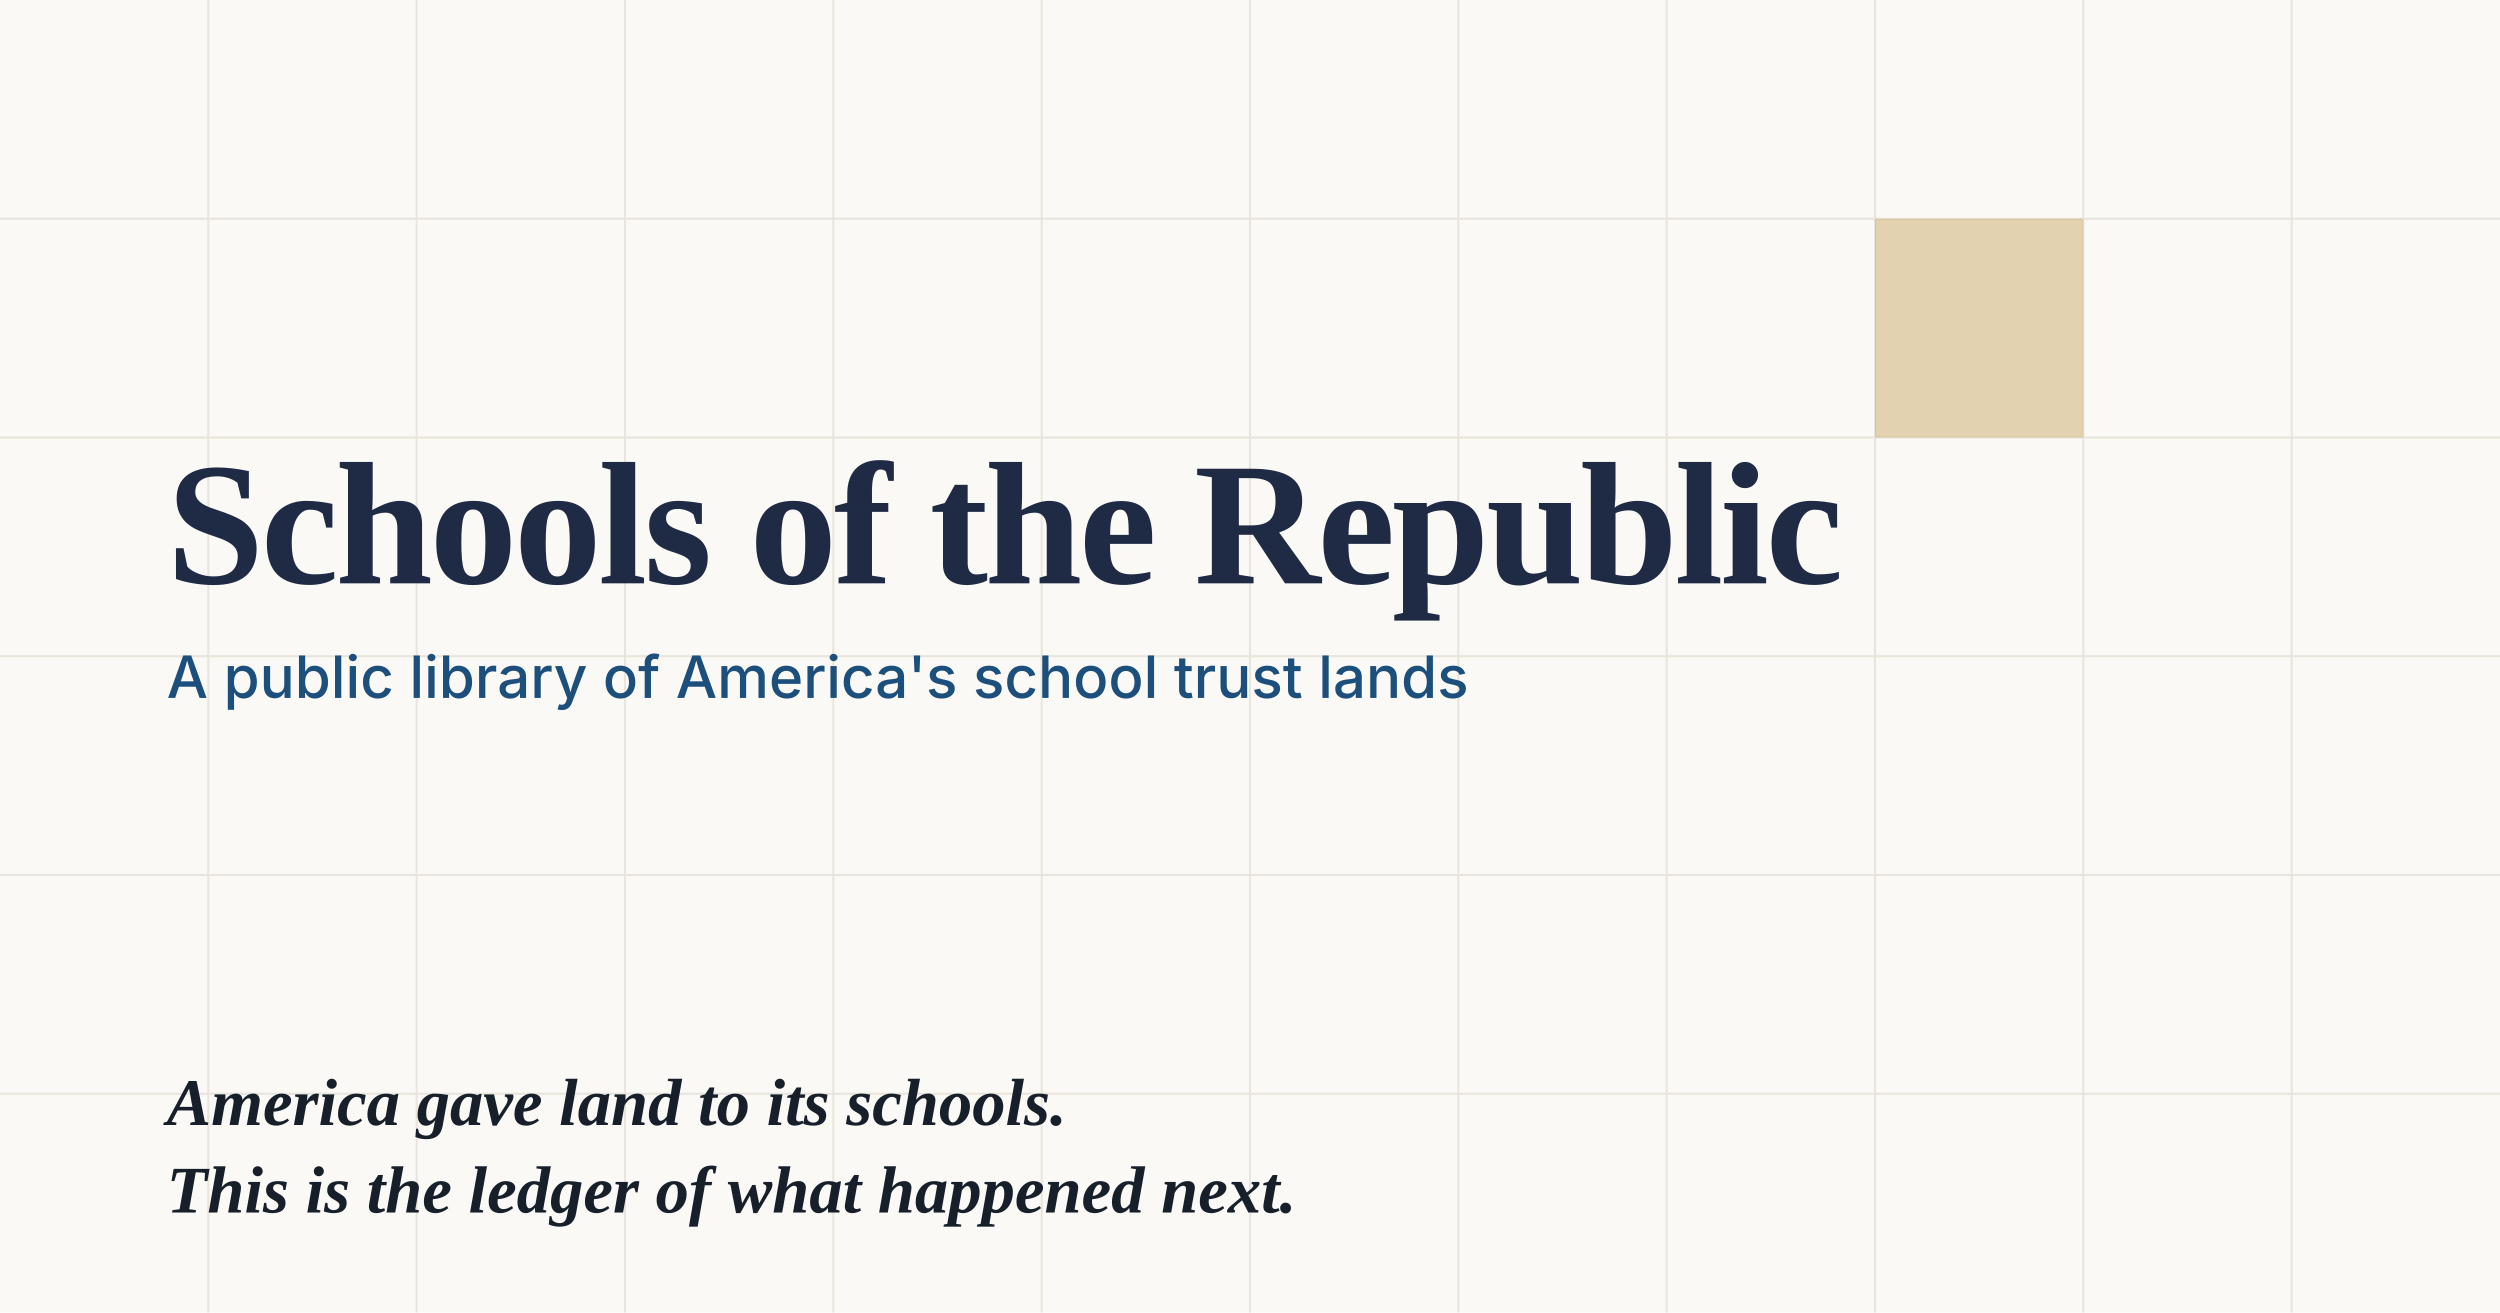
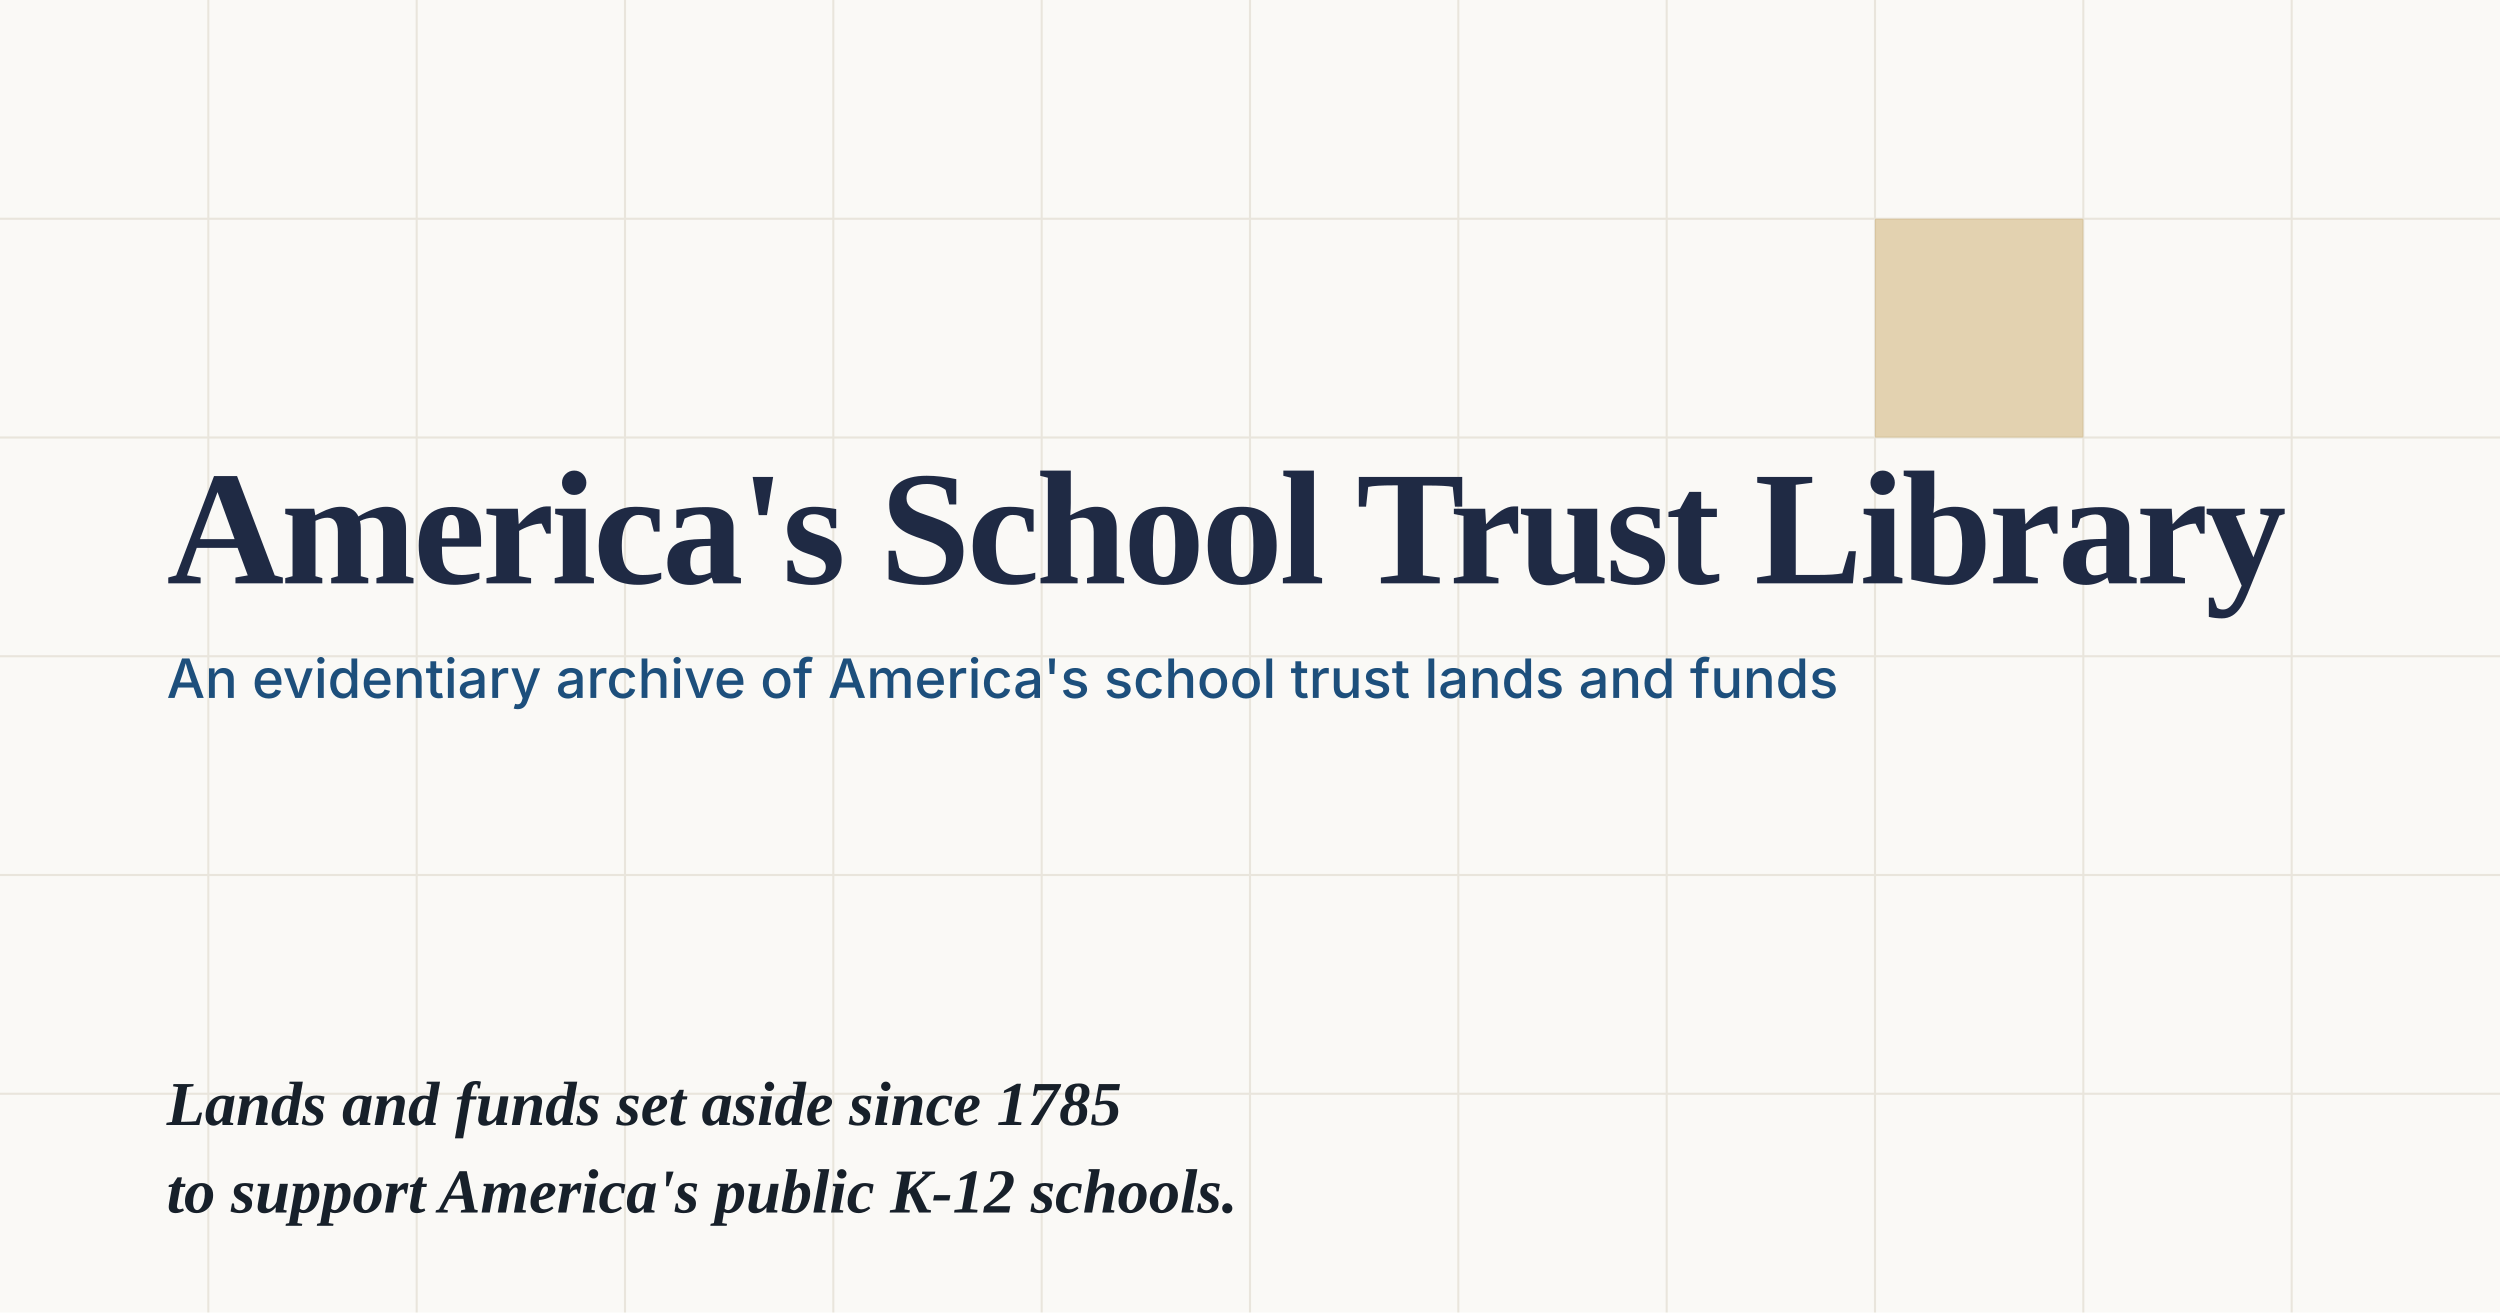
<svg xmlns="http://www.w3.org/2000/svg" viewBox="0 0 1200 630">
  <rect width="1200" height="630" fill="#FAF9F6" />
  <g fill="none" stroke="#D8D1C2" stroke-width="1" opacity="0.5">
    <line x1="100" y1="0" x2="100" y2="630" />
    <line x1="200" y1="0" x2="200" y2="630" />
    <line x1="300" y1="0" x2="300" y2="630" />
    <line x1="400" y1="0" x2="400" y2="630" />
    <line x1="500" y1="0" x2="500" y2="630" />
    <line x1="600" y1="0" x2="600" y2="630" />
    <line x1="700" y1="0" x2="700" y2="630" />
    <line x1="800" y1="0" x2="800" y2="630" />
    <line x1="900" y1="0" x2="900" y2="630" />
    <line x1="1000" y1="0" x2="1000" y2="630" />
    <line x1="1100" y1="0" x2="1100" y2="630" />
    <line x1="0" y1="105" x2="1200" y2="105" />
    <line x1="0" y1="210" x2="1200" y2="210" />
    <line x1="0" y1="315" x2="1200" y2="315" />
    <line x1="0" y1="420" x2="1200" y2="420" />
    <line x1="0" y1="525" x2="1200" y2="525" />
  </g>
  <rect x="900" y="105" width="100" height="105" fill="#B88A2E" opacity="0.35" />
-   <text x="80" y="280" font-family="Source Serif 4, Georgia, serif" font-weight="900" font-size="84" fill="#1F2A44" letter-spacing="-1.5">Schools of the Republic</text>
-   <text x="80" y="335" font-family="Inter, sans-serif" font-weight="500" font-size="28" fill="#1D4F7C">A public library of America's school trust lands</text>
-   <text x="80" y="540" font-family="Source Serif 4, Georgia, serif" font-style="italic" font-weight="600" font-size="32" fill="#17202A">America gave land to its schools.</text>
-   <text x="80" y="582" font-family="Source Serif 4, Georgia, serif" font-style="italic" font-weight="600" font-size="32" fill="#17202A">This is the ledger of what happened next.</text>
+   <text x="80" y="280" font-family="Source Serif 4, Georgia, serif" font-weight="900" font-size="78" fill="#1F2A44" letter-spacing="-1.5">America's School Trust Library</text>
+   <text x="80" y="335" font-family="Inter, sans-serif" font-weight="500" font-size="26" fill="#1D4F7C">An evidentiary archive of America's school trust lands and funds</text>
+   <text x="80" y="540" font-family="Source Serif 4, Georgia, serif" font-style="italic" font-weight="600" font-size="30" fill="#17202A">Lands and funds set aside since 1785</text>
+   <text x="80" y="582" font-family="Source Serif 4, Georgia, serif" font-style="italic" font-weight="600" font-size="30" fill="#17202A">to support America's public K-12 schools.</text>
</svg>
